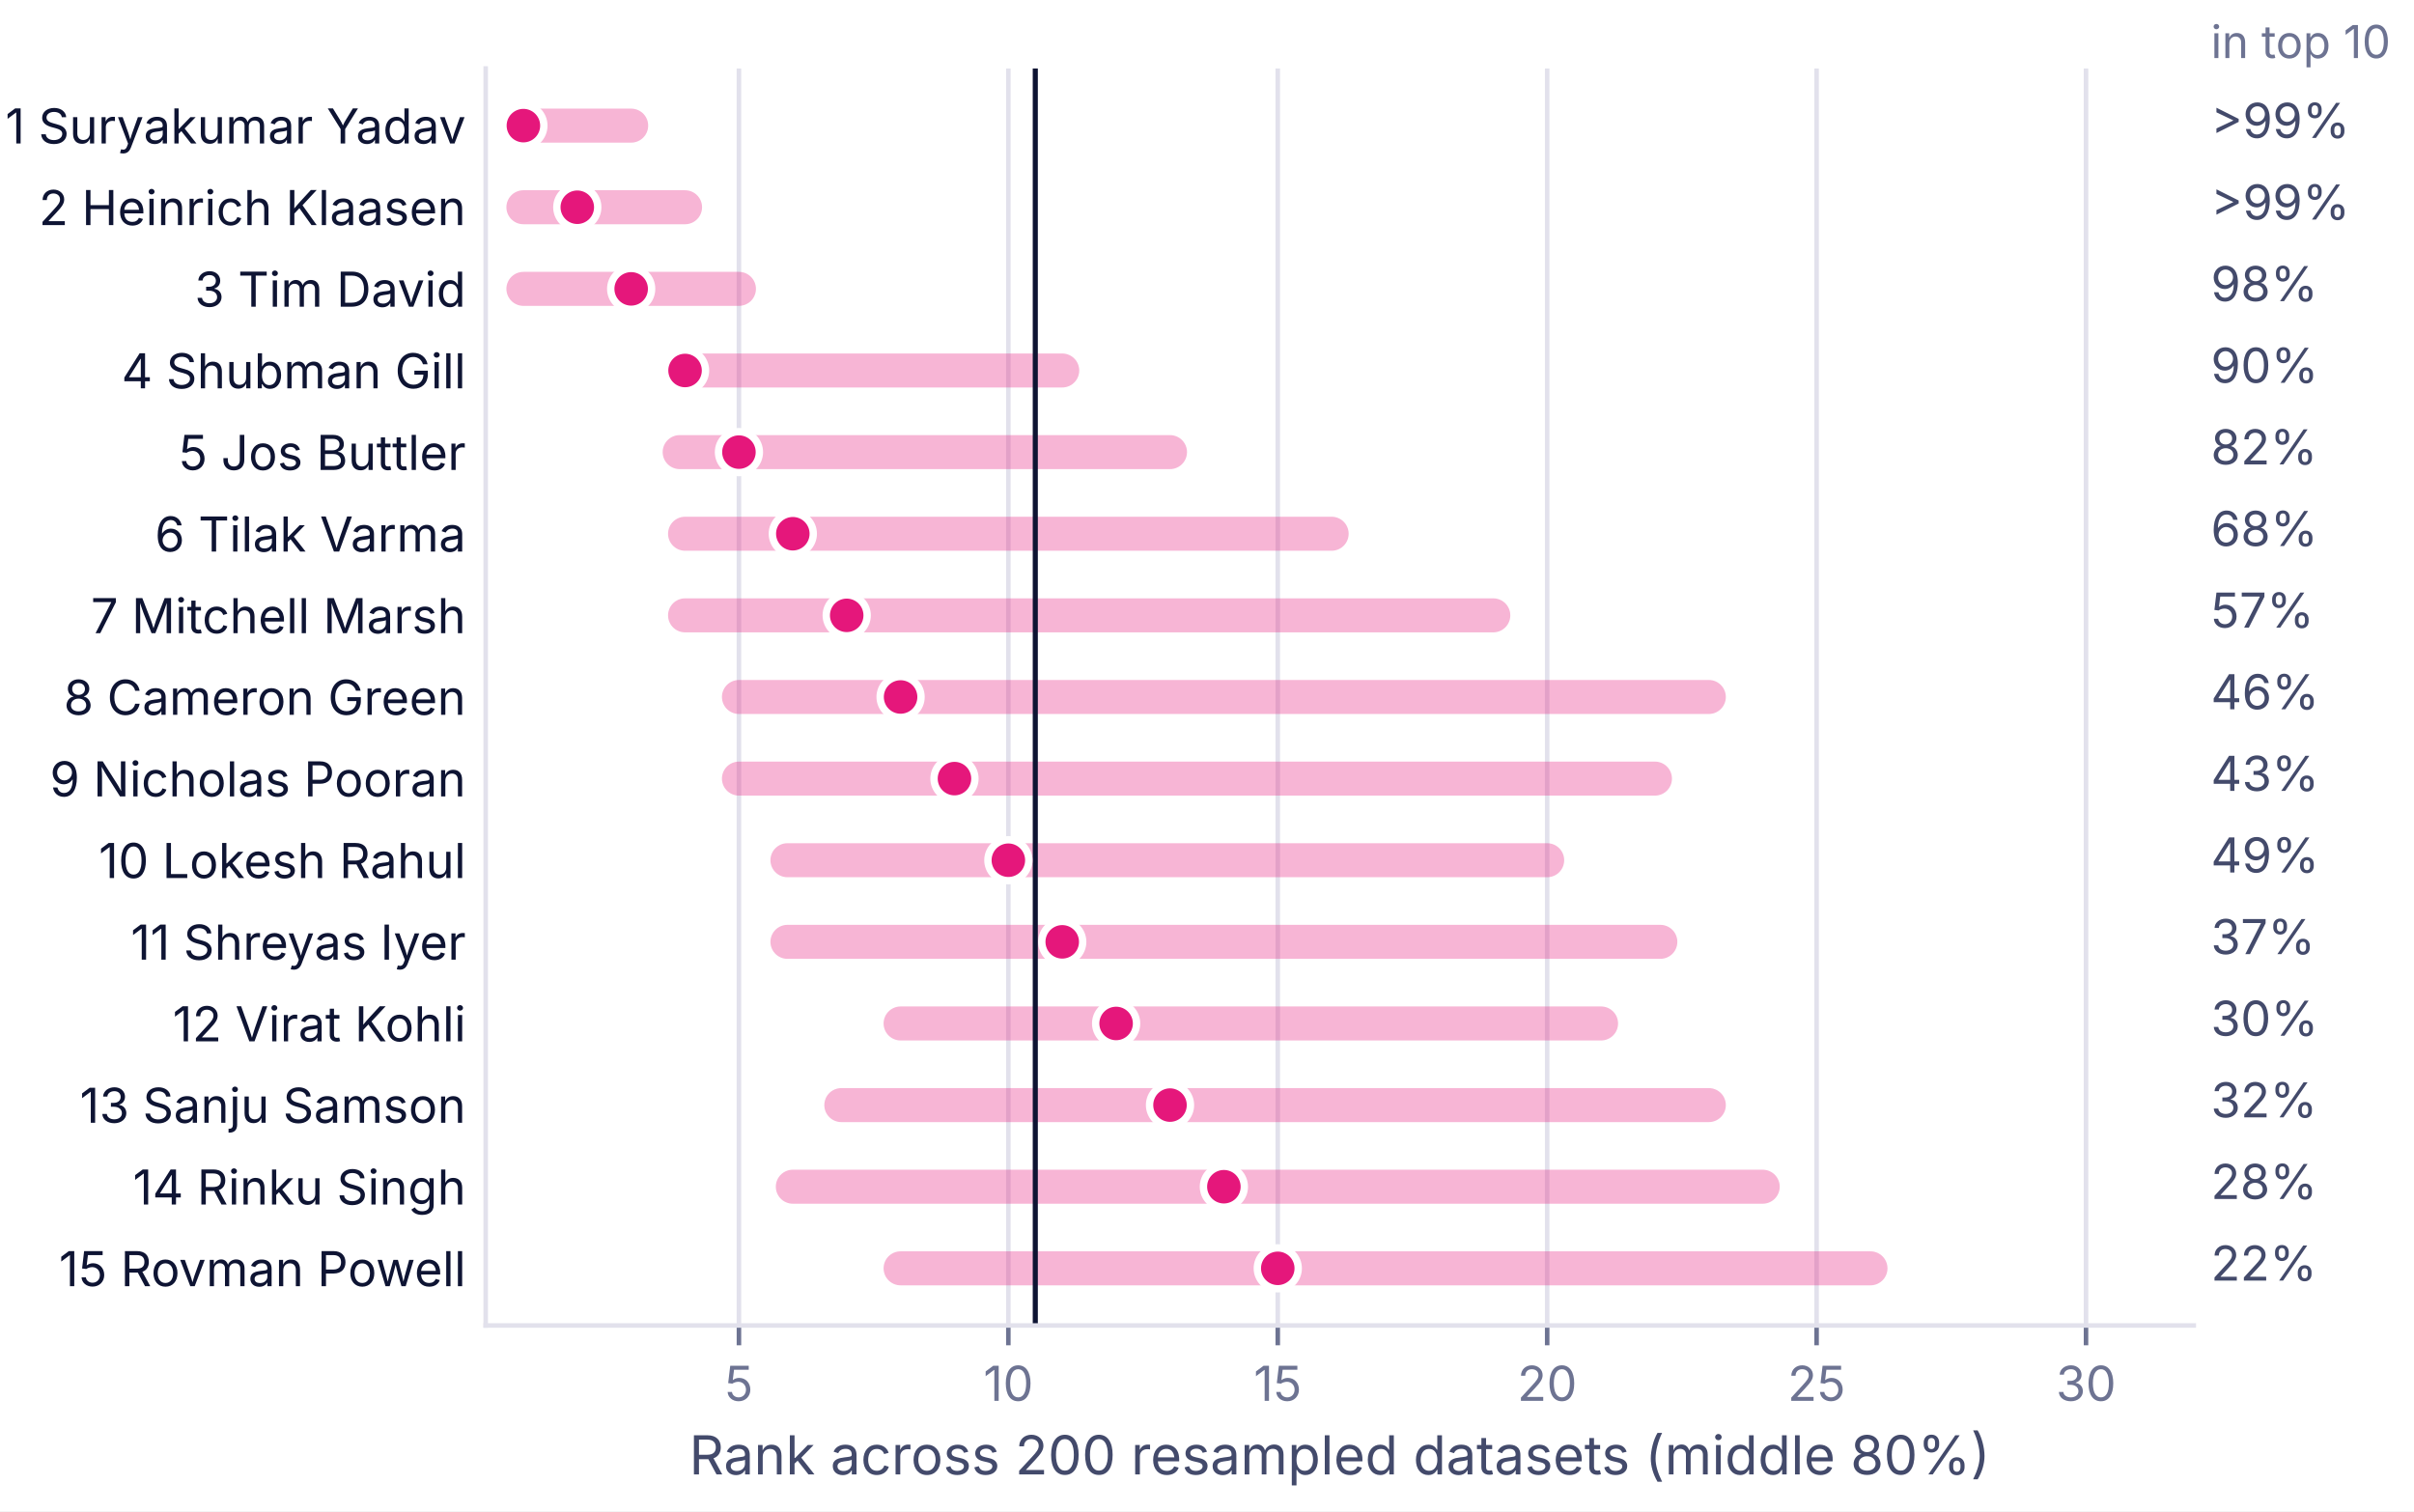
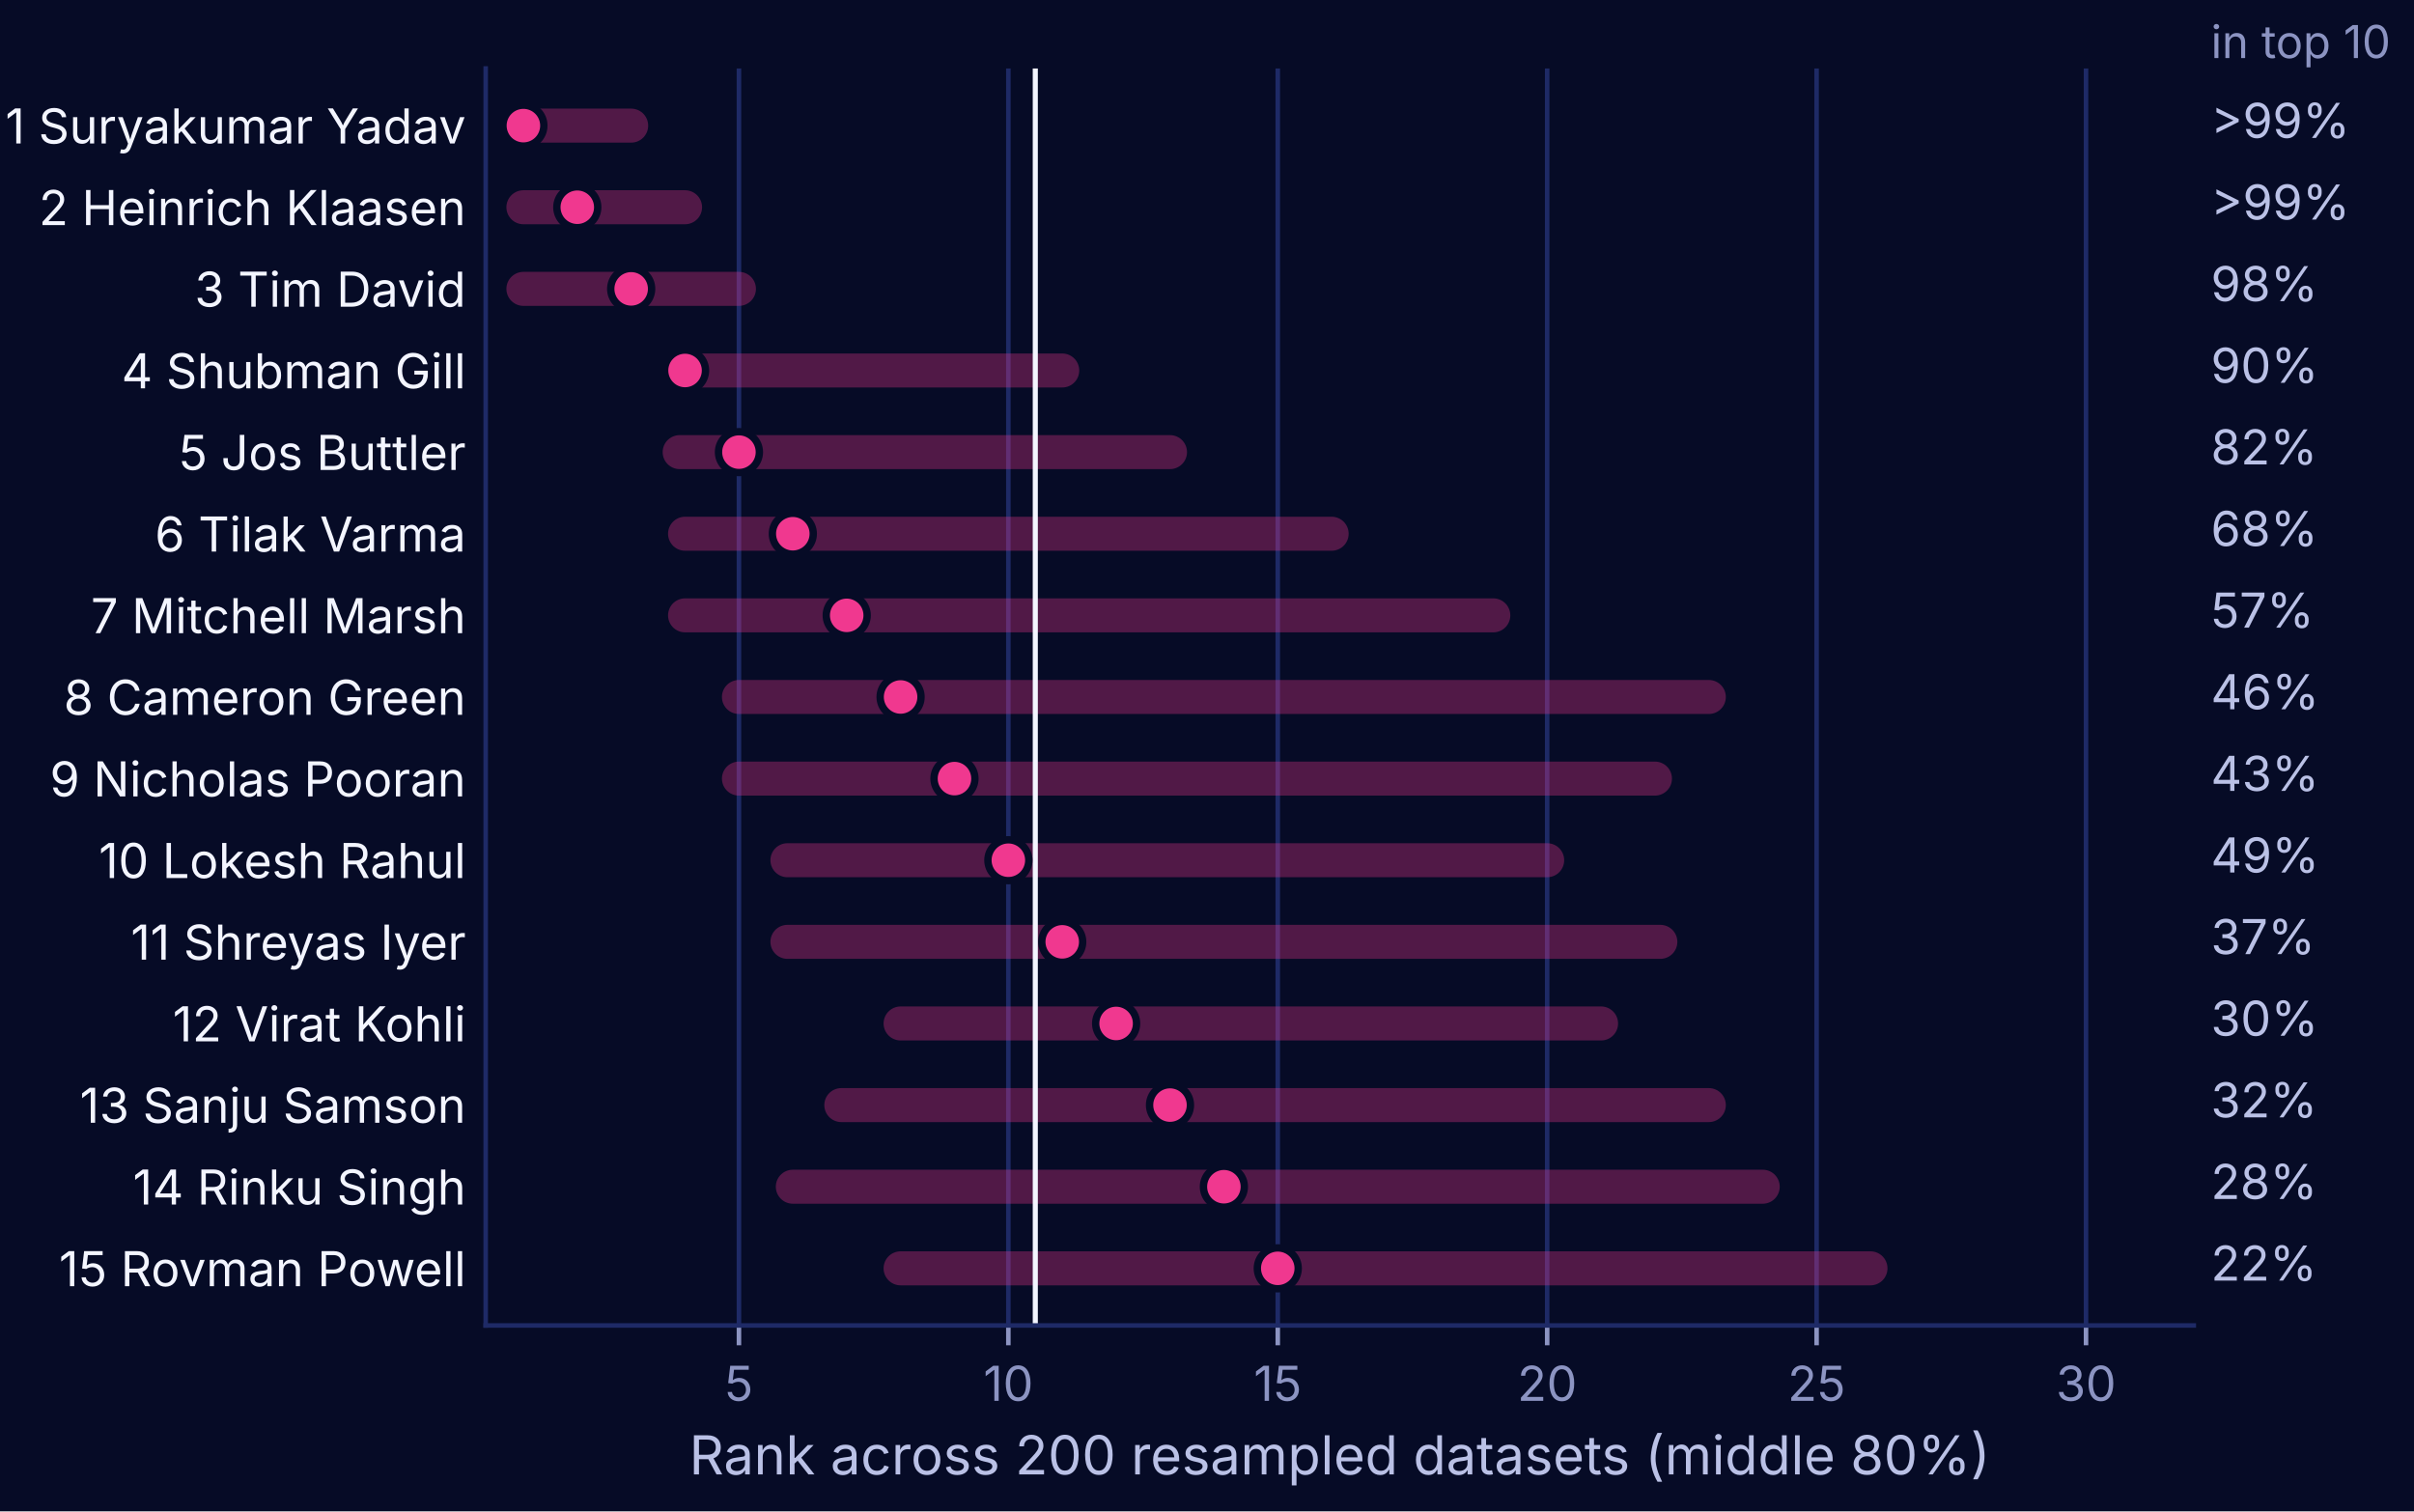
<svg xmlns="http://www.w3.org/2000/svg" xmlns:xlink="http://www.w3.org/1999/xlink" width="425.847pt" height="266.628pt" viewBox="0 0 425.847 266.628" version="1.1">
  <defs>
    <style type="text/css">*{stroke-linejoin: round; stroke-linecap: butt}</style>
  </defs>
  <g id="figure_1">
    <g id="patch_1">
-       <path d="M 0 266.628  L 425.847 266.628  L 425.847 0  L 0 0  z " style="fill: #ffffff" />
+       <path d="M 0 266.628  L 425.847 266.628  L 425.847 0  L 0 0  z " style="fill: #060b26" />
    </g>
    <g id="axes_1">
      <g id="patch_2">
-         <path d="M 85.679 233.843  L 386.999 233.843  L 386.999 12.082  L 85.679 12.082  z " style="fill: #ffffff" />
+         <path d="M 85.679 233.843  L 386.999 233.843  L 386.999 12.082  L 85.679 12.082  z " style="fill: #060b26" />
      </g>
      <g id="matplotlib.axis_1">
        <g id="xtick_1">
          <g id="line2d_1">
-             <path d="M 130.354 233.843  L 130.354 12.082  " clip-path="url(#p820bf114ad)" style="fill: none; stroke: #e2e1ec; stroke-width: 0.8; stroke-linecap: square" />
+             <path d="M 130.354 233.843  L 130.354 12.082  " clip-path="url(#p93dc5ede4e)" style="fill: none; stroke: #1e2a66; stroke-width: 0.8; stroke-linecap: square" />
          </g>
          <g id="line2d_2">
            <defs>
-               <path id="mef8c29b988" d="M 0 0  L 0 3.5  " style="stroke: #6d7392; stroke-width: 0.8" />
+               <path id="m9d7e224302" d="M 0 0  L 0 3.5  " style="stroke: #8c94c2; stroke-width: 0.8" />
            </defs>
            <g>
-               <use xlink:href="#mef8c29b988" x="130.354" y="233.843" style="fill: #6d7392; stroke: #6d7392; stroke-width: 0.8" />
+               <use xlink:href="#m9d7e224302" x="130.354" y="233.843" style="fill: #8c94c2; stroke: #8c94c2; stroke-width: 0.8" />
            </g>
          </g>
          <g id="text_1">
-             <text style="font-size: 8.5px; font-family: 'Inter', 'Segoe UI', 'Arial', 'DejaVu Sans'; text-anchor: middle; fill: #6d7392" x="130.354" y="247.135" transform="rotate(-0 130.3539 247.1352)">5</text>
+             <text style="font-size: 8.5px; font-family: 'Inter', 'Segoe UI', 'Arial', 'DejaVu Sans'; text-anchor: middle; fill: #8c94c2" x="130.354" y="247.135" transform="rotate(-0 130.3539 247.1352)">5</text>
          </g>
        </g>
        <g id="xtick_2">
          <g id="line2d_3">
-             <path d="M 177.881 233.843  L 177.881 12.082  " clip-path="url(#p820bf114ad)" style="fill: none; stroke: #e2e1ec; stroke-width: 0.8; stroke-linecap: square" />
+             <path d="M 177.881 233.843  L 177.881 12.082  " clip-path="url(#p93dc5ede4e)" style="fill: none; stroke: #1e2a66; stroke-width: 0.8; stroke-linecap: square" />
          </g>
          <g id="line2d_4">
            <g>
-               <use xlink:href="#mef8c29b988" x="177.881" y="233.843" style="fill: #6d7392; stroke: #6d7392; stroke-width: 0.8" />
+               <use xlink:href="#m9d7e224302" x="177.881" y="233.843" style="fill: #8c94c2; stroke: #8c94c2; stroke-width: 0.8" />
            </g>
          </g>
          <g id="text_2">
-             <text style="font-size: 8.5px; font-family: 'Inter', 'Segoe UI', 'Arial', 'DejaVu Sans'; text-anchor: middle; fill: #6d7392" x="177.881" y="247.135" transform="rotate(-0 177.8807 247.1352)">10</text>
+             <text style="font-size: 8.5px; font-family: 'Inter', 'Segoe UI', 'Arial', 'DejaVu Sans'; text-anchor: middle; fill: #8c94c2" x="177.881" y="247.135" transform="rotate(-0 177.8807 247.1352)">10</text>
          </g>
        </g>
        <g id="xtick_3">
          <g id="line2d_5">
-             <path d="M 225.408 233.843  L 225.408 12.082  " clip-path="url(#p820bf114ad)" style="fill: none; stroke: #e2e1ec; stroke-width: 0.8; stroke-linecap: square" />
+             <path d="M 225.408 233.843  L 225.408 12.082  " clip-path="url(#p93dc5ede4e)" style="fill: none; stroke: #1e2a66; stroke-width: 0.8; stroke-linecap: square" />
          </g>
          <g id="line2d_6">
            <g>
-               <use xlink:href="#mef8c29b988" x="225.408" y="233.843" style="fill: #6d7392; stroke: #6d7392; stroke-width: 0.8" />
+               <use xlink:href="#m9d7e224302" x="225.408" y="233.843" style="fill: #8c94c2; stroke: #8c94c2; stroke-width: 0.8" />
            </g>
          </g>
          <g id="text_3">
-             <text style="font-size: 8.5px; font-family: 'Inter', 'Segoe UI', 'Arial', 'DejaVu Sans'; text-anchor: middle; fill: #6d7392" x="225.408" y="247.135" transform="rotate(-0 225.4075 247.1352)">15</text>
+             <text style="font-size: 8.5px; font-family: 'Inter', 'Segoe UI', 'Arial', 'DejaVu Sans'; text-anchor: middle; fill: #8c94c2" x="225.408" y="247.135" transform="rotate(-0 225.4075 247.1352)">15</text>
          </g>
        </g>
        <g id="xtick_4">
          <g id="line2d_7">
-             <path d="M 272.934 233.843  L 272.934 12.082  " clip-path="url(#p820bf114ad)" style="fill: none; stroke: #e2e1ec; stroke-width: 0.8; stroke-linecap: square" />
+             <path d="M 272.934 233.843  L 272.934 12.082  " clip-path="url(#p93dc5ede4e)" style="fill: none; stroke: #1e2a66; stroke-width: 0.8; stroke-linecap: square" />
          </g>
          <g id="line2d_8">
            <g>
-               <use xlink:href="#mef8c29b988" x="272.934" y="233.843" style="fill: #6d7392; stroke: #6d7392; stroke-width: 0.8" />
+               <use xlink:href="#m9d7e224302" x="272.934" y="233.843" style="fill: #8c94c2; stroke: #8c94c2; stroke-width: 0.8" />
            </g>
          </g>
          <g id="text_4">
-             <text style="font-size: 8.5px; font-family: 'Inter', 'Segoe UI', 'Arial', 'DejaVu Sans'; text-anchor: middle; fill: #6d7392" x="272.934" y="247.135" transform="rotate(-0 272.9343 247.1352)">20</text>
+             <text style="font-size: 8.5px; font-family: 'Inter', 'Segoe UI', 'Arial', 'DejaVu Sans'; text-anchor: middle; fill: #8c94c2" x="272.934" y="247.135" transform="rotate(-0 272.9343 247.1352)">20</text>
          </g>
        </g>
        <g id="xtick_5">
          <g id="line2d_9">
-             <path d="M 320.461 233.843  L 320.461 12.082  " clip-path="url(#p820bf114ad)" style="fill: none; stroke: #e2e1ec; stroke-width: 0.8; stroke-linecap: square" />
+             <path d="M 320.461 233.843  L 320.461 12.082  " clip-path="url(#p93dc5ede4e)" style="fill: none; stroke: #1e2a66; stroke-width: 0.8; stroke-linecap: square" />
          </g>
          <g id="line2d_10">
            <g>
-               <use xlink:href="#mef8c29b988" x="320.461" y="233.843" style="fill: #6d7392; stroke: #6d7392; stroke-width: 0.8" />
+               <use xlink:href="#m9d7e224302" x="320.461" y="233.843" style="fill: #8c94c2; stroke: #8c94c2; stroke-width: 0.8" />
            </g>
          </g>
          <g id="text_5">
-             <text style="font-size: 8.5px; font-family: 'Inter', 'Segoe UI', 'Arial', 'DejaVu Sans'; text-anchor: middle; fill: #6d7392" x="320.461" y="247.135" transform="rotate(-0 320.4611 247.1352)">25</text>
+             <text style="font-size: 8.5px; font-family: 'Inter', 'Segoe UI', 'Arial', 'DejaVu Sans'; text-anchor: middle; fill: #8c94c2" x="320.461" y="247.135" transform="rotate(-0 320.4611 247.1352)">25</text>
          </g>
        </g>
        <g id="xtick_6">
          <g id="line2d_11">
-             <path d="M 367.988 233.843  L 367.988 12.082  " clip-path="url(#p820bf114ad)" style="fill: none; stroke: #e2e1ec; stroke-width: 0.8; stroke-linecap: square" />
+             <path d="M 367.988 233.843  L 367.988 12.082  " clip-path="url(#p93dc5ede4e)" style="fill: none; stroke: #1e2a66; stroke-width: 0.8; stroke-linecap: square" />
          </g>
          <g id="line2d_12">
            <g>
-               <use xlink:href="#mef8c29b988" x="367.988" y="233.843" style="fill: #6d7392; stroke: #6d7392; stroke-width: 0.8" />
+               <use xlink:href="#m9d7e224302" x="367.988" y="233.843" style="fill: #8c94c2; stroke: #8c94c2; stroke-width: 0.8" />
            </g>
          </g>
          <g id="text_6">
-             <text style="font-size: 8.5px; font-family: 'Inter', 'Segoe UI', 'Arial', 'DejaVu Sans'; text-anchor: middle; fill: #6d7392" x="367.988" y="247.135" transform="rotate(-0 367.9879 247.1352)">30</text>
+             <text style="font-size: 8.5px; font-family: 'Inter', 'Segoe UI', 'Arial', 'DejaVu Sans'; text-anchor: middle; fill: #8c94c2" x="367.988" y="247.135" transform="rotate(-0 367.9879 247.1352)">30</text>
          </g>
        </g>
        <g id="text_7">
-           <text style="font-size: 9.5px; font-family: 'Inter', 'Segoe UI', 'Arial', 'DejaVu Sans'; text-anchor: middle; fill: #434a6b" x="236.339" y="260.123" transform="rotate(-0 236.3387 260.1231)">Rank across 200 resampled datasets (middle 80%)</text>
+           <text style="font-size: 9.5px; font-family: 'Inter', 'Segoe UI', 'Arial', 'DejaVu Sans'; text-anchor: middle; fill: #bac1e6" x="236.339" y="260.123" transform="rotate(-0 236.3387 260.1231)">Rank across 200 resampled datasets (middle 80%)</text>
        </g>
      </g>
      <g id="matplotlib.axis_2">
        <g id="ytick_1">
          <g id="line2d_13" />
          <g id="text_8">
-             <text style="font-size: 8.5px; font-family: 'Inter', 'Segoe UI', 'Arial', 'DejaVu Sans'; text-anchor: end; fill: #0e1433" x="82.179" y="226.909" transform="rotate(-0 82.17867 226.9088)">15  Rovman Powell</text>
+             <text style="font-size: 8.5px; font-family: 'Inter', 'Segoe UI', 'Arial', 'DejaVu Sans'; text-anchor: end; fill: #f3f5ff" x="82.179" y="226.909" transform="rotate(-0 82.17867 226.9088)">15  Rovman Powell</text>
          </g>
        </g>
        <g id="ytick_2">
          <g id="line2d_14" />
          <g id="text_9">
-             <text style="font-size: 8.5px; font-family: 'Inter', 'Segoe UI', 'Arial', 'DejaVu Sans'; text-anchor: end; fill: #0e1433" x="82.179" y="212.509" transform="rotate(-0 82.17867 212.5088)">14  Rinku Singh</text>
+             <text style="font-size: 8.5px; font-family: 'Inter', 'Segoe UI', 'Arial', 'DejaVu Sans'; text-anchor: end; fill: #f3f5ff" x="82.179" y="212.509" transform="rotate(-0 82.17867 212.5088)">14  Rinku Singh</text>
          </g>
        </g>
        <g id="ytick_3">
          <g id="line2d_15" />
          <g id="text_10">
-             <text style="font-size: 8.5px; font-family: 'Inter', 'Segoe UI', 'Arial', 'DejaVu Sans'; text-anchor: end; fill: #0e1433" x="82.179" y="198.086" transform="rotate(-0 82.17867 198.0863)">13  Sanju Samson</text>
+             <text style="font-size: 8.5px; font-family: 'Inter', 'Segoe UI', 'Arial', 'DejaVu Sans'; text-anchor: end; fill: #f3f5ff" x="82.179" y="198.086" transform="rotate(-0 82.17867 198.0863)">13  Sanju Samson</text>
          </g>
        </g>
        <g id="ytick_4">
          <g id="line2d_16" />
          <g id="text_11">
-             <text style="font-size: 8.5px; font-family: 'Inter', 'Segoe UI', 'Arial', 'DejaVu Sans'; text-anchor: end; fill: #0e1433" x="82.179" y="183.709" transform="rotate(-0 82.17867 183.7088)">12  Virat Kohli</text>
+             <text style="font-size: 8.5px; font-family: 'Inter', 'Segoe UI', 'Arial', 'DejaVu Sans'; text-anchor: end; fill: #f3f5ff" x="82.179" y="183.709" transform="rotate(-0 82.17867 183.7088)">12  Virat Kohli</text>
          </g>
        </g>
        <g id="ytick_5">
          <g id="line2d_17" />
          <g id="text_12">
-             <text style="font-size: 8.5px; font-family: 'Inter', 'Segoe UI', 'Arial', 'DejaVu Sans'; text-anchor: end; fill: #0e1433" x="82.179" y="169.309" transform="rotate(-0 82.17867 169.3088)">11  Shreyas Iyer</text>
+             <text style="font-size: 8.5px; font-family: 'Inter', 'Segoe UI', 'Arial', 'DejaVu Sans'; text-anchor: end; fill: #f3f5ff" x="82.179" y="169.309" transform="rotate(-0 82.17867 169.3088)">11  Shreyas Iyer</text>
          </g>
        </g>
        <g id="ytick_6">
          <g id="line2d_18" />
          <g id="text_13">
-             <text style="font-size: 8.5px; font-family: 'Inter', 'Segoe UI', 'Arial', 'DejaVu Sans'; text-anchor: end; fill: #0e1433" x="82.179" y="154.909" transform="rotate(-0 82.17867 154.9088)">10  Lokesh Rahul</text>
+             <text style="font-size: 8.5px; font-family: 'Inter', 'Segoe UI', 'Arial', 'DejaVu Sans'; text-anchor: end; fill: #f3f5ff" x="82.179" y="154.909" transform="rotate(-0 82.17867 154.9088)">10  Lokesh Rahul</text>
          </g>
        </g>
        <g id="ytick_7">
          <g id="line2d_19" />
          <g id="text_14">
-             <text style="font-size: 8.5px; font-family: 'Inter', 'Segoe UI', 'Arial', 'DejaVu Sans'; text-anchor: end; fill: #0e1433" x="82.179" y="140.509" transform="rotate(-0 82.17867 140.5088)">9  Nicholas Pooran</text>
+             <text style="font-size: 8.5px; font-family: 'Inter', 'Segoe UI', 'Arial', 'DejaVu Sans'; text-anchor: end; fill: #f3f5ff" x="82.179" y="140.509" transform="rotate(-0 82.17867 140.5088)">9  Nicholas Pooran</text>
          </g>
        </g>
        <g id="ytick_8">
          <g id="line2d_20" />
          <g id="text_15">
-             <text style="font-size: 8.5px; font-family: 'Inter', 'Segoe UI', 'Arial', 'DejaVu Sans'; text-anchor: end; fill: #0e1433" x="82.179" y="126.109" transform="rotate(-0 82.17867 126.1088)">8  Cameron Green</text>
+             <text style="font-size: 8.5px; font-family: 'Inter', 'Segoe UI', 'Arial', 'DejaVu Sans'; text-anchor: end; fill: #f3f5ff" x="82.179" y="126.109" transform="rotate(-0 82.17867 126.1088)">8  Cameron Green</text>
          </g>
        </g>
        <g id="ytick_9">
          <g id="line2d_21" />
          <g id="text_16">
-             <text style="font-size: 8.5px; font-family: 'Inter', 'Segoe UI', 'Arial', 'DejaVu Sans'; text-anchor: end; fill: #0e1433" x="82.179" y="111.709" transform="rotate(-0 82.17867 111.7088)">7  Mitchell Marsh</text>
+             <text style="font-size: 8.5px; font-family: 'Inter', 'Segoe UI', 'Arial', 'DejaVu Sans'; text-anchor: end; fill: #f3f5ff" x="82.179" y="111.709" transform="rotate(-0 82.17867 111.7088)">7  Mitchell Marsh</text>
          </g>
        </g>
        <g id="ytick_10">
          <g id="line2d_22" />
          <g id="text_17">
-             <text style="font-size: 8.5px; font-family: 'Inter', 'Segoe UI', 'Arial', 'DejaVu Sans'; text-anchor: end; fill: #0e1433" x="82.179" y="97.309" transform="rotate(-0 82.17867 97.30883)">6  Tilak Varma</text>
+             <text style="font-size: 8.5px; font-family: 'Inter', 'Segoe UI', 'Arial', 'DejaVu Sans'; text-anchor: end; fill: #f3f5ff" x="82.179" y="97.309" transform="rotate(-0 82.17867 97.30883)">6  Tilak Varma</text>
          </g>
        </g>
        <g id="ytick_11">
          <g id="line2d_23" />
          <g id="text_18">
-             <text style="font-size: 8.5px; font-family: 'Inter', 'Segoe UI', 'Arial', 'DejaVu Sans'; text-anchor: end; fill: #0e1433" x="82.179" y="82.909" transform="rotate(-0 82.17867 82.90883)">5  Jos Buttler</text>
+             <text style="font-size: 8.5px; font-family: 'Inter', 'Segoe UI', 'Arial', 'DejaVu Sans'; text-anchor: end; fill: #f3f5ff" x="82.179" y="82.909" transform="rotate(-0 82.17867 82.90883)">5  Jos Buttler</text>
          </g>
        </g>
        <g id="ytick_12">
          <g id="line2d_24" />
          <g id="text_19">
-             <text style="font-size: 8.5px; font-family: 'Inter', 'Segoe UI', 'Arial', 'DejaVu Sans'; text-anchor: end; fill: #0e1433" x="82.179" y="68.509" transform="rotate(-0 82.17867 68.50883)">4  Shubman Gill</text>
+             <text style="font-size: 8.5px; font-family: 'Inter', 'Segoe UI', 'Arial', 'DejaVu Sans'; text-anchor: end; fill: #f3f5ff" x="82.179" y="68.509" transform="rotate(-0 82.17867 68.50883)">4  Shubman Gill</text>
          </g>
        </g>
        <g id="ytick_13">
          <g id="line2d_25" />
          <g id="text_20">
-             <text style="font-size: 8.5px; font-family: 'Inter', 'Segoe UI', 'Arial', 'DejaVu Sans'; text-anchor: end; fill: #0e1433" x="82.179" y="54.109" transform="rotate(-0 82.17867 54.10883)">3  Tim David</text>
+             <text style="font-size: 8.5px; font-family: 'Inter', 'Segoe UI', 'Arial', 'DejaVu Sans'; text-anchor: end; fill: #f3f5ff" x="82.179" y="54.109" transform="rotate(-0 82.17867 54.10883)">3  Tim David</text>
          </g>
        </g>
        <g id="ytick_14">
          <g id="line2d_26" />
          <g id="text_21">
-             <text style="font-size: 8.5px; font-family: 'Inter', 'Segoe UI', 'Arial', 'DejaVu Sans'; text-anchor: end; fill: #0e1433" x="82.179" y="39.709" transform="rotate(-0 82.17867 39.70883)">2  Heinrich Klaasen</text>
+             <text style="font-size: 8.5px; font-family: 'Inter', 'Segoe UI', 'Arial', 'DejaVu Sans'; text-anchor: end; fill: #f3f5ff" x="82.179" y="39.709" transform="rotate(-0 82.17867 39.70883)">2  Heinrich Klaasen</text>
          </g>
        </g>
        <g id="ytick_15">
          <g id="line2d_27" />
          <g id="text_22">
-             <text style="font-size: 8.5px; font-family: 'Inter', 'Segoe UI', 'Arial', 'DejaVu Sans'; text-anchor: end; fill: #0e1433" x="82.179" y="25.309" transform="rotate(-0 82.17867 25.30883)">1  Suryakumar Yadav</text>
+             <text style="font-size: 8.5px; font-family: 'Inter', 'Segoe UI', 'Arial', 'DejaVu Sans'; text-anchor: end; fill: #f3f5ff" x="82.179" y="25.309" transform="rotate(-0 82.17867 25.30883)">1  Suryakumar Yadav</text>
          </g>
        </g>
      </g>
      <g id="LineCollection_1">
-         <path d="M 158.87 223.762  L 329.966 223.762  " clip-path="url(#p820bf114ad)" style="fill: none; stroke: #e5177b; stroke-opacity: 0.32; stroke-width: 6; stroke-linecap: round" />
-         <path d="M 139.859 209.363  L 310.956 209.363  " clip-path="url(#p820bf114ad)" style="fill: none; stroke: #e5177b; stroke-opacity: 0.32; stroke-width: 6; stroke-linecap: round" />
-         <path d="M 148.414 194.963  L 301.45 194.963  " clip-path="url(#p820bf114ad)" style="fill: none; stroke: #e5177b; stroke-opacity: 0.32; stroke-width: 6; stroke-linecap: round" />
-         <path d="M 158.87 180.562  L 282.44 180.562  " clip-path="url(#p820bf114ad)" style="fill: none; stroke: #e5177b; stroke-opacity: 0.32; stroke-width: 6; stroke-linecap: round" />
-         <path d="M 138.909 166.162  L 292.896 166.162  " clip-path="url(#p820bf114ad)" style="fill: none; stroke: #e5177b; stroke-opacity: 0.32; stroke-width: 6; stroke-linecap: round" />
-         <path d="M 138.909 151.762  L 272.934 151.762  " clip-path="url(#p820bf114ad)" style="fill: none; stroke: #e5177b; stroke-opacity: 0.32; stroke-width: 6; stroke-linecap: round" />
-         <path d="M 130.354 137.363  L 291.945 137.363  " clip-path="url(#p820bf114ad)" style="fill: none; stroke: #e5177b; stroke-opacity: 0.32; stroke-width: 6; stroke-linecap: round" />
-         <path d="M 130.354 122.963  L 301.45 122.963  " clip-path="url(#p820bf114ad)" style="fill: none; stroke: #e5177b; stroke-opacity: 0.32; stroke-width: 6; stroke-linecap: round" />
-         <path d="M 120.849 108.562  L 263.429 108.562  " clip-path="url(#p820bf114ad)" style="fill: none; stroke: #e5177b; stroke-opacity: 0.32; stroke-width: 6; stroke-linecap: round" />
-         <path d="M 120.849 94.162  L 234.913 94.162  " clip-path="url(#p820bf114ad)" style="fill: none; stroke: #e5177b; stroke-opacity: 0.32; stroke-width: 6; stroke-linecap: round" />
-         <path d="M 119.898 79.763  L 206.397 79.763  " clip-path="url(#p820bf114ad)" style="fill: none; stroke: #e5177b; stroke-opacity: 0.32; stroke-width: 6; stroke-linecap: round" />
-         <path d="M 119.898 65.362  L 187.386 65.362  " clip-path="url(#p820bf114ad)" style="fill: none; stroke: #e5177b; stroke-opacity: 0.32; stroke-width: 6; stroke-linecap: round" />
-         <path d="M 92.332 50.962  L 130.354 50.962  " clip-path="url(#p820bf114ad)" style="fill: none; stroke: #e5177b; stroke-opacity: 0.32; stroke-width: 6; stroke-linecap: round" />
-         <path d="M 92.332 36.562  L 120.849 36.562  " clip-path="url(#p820bf114ad)" style="fill: none; stroke: #e5177b; stroke-opacity: 0.32; stroke-width: 6; stroke-linecap: round" />
-         <path d="M 92.332 22.163  L 111.343 22.163  " clip-path="url(#p820bf114ad)" style="fill: none; stroke: #e5177b; stroke-opacity: 0.32; stroke-width: 6; stroke-linecap: round" />
+         <path d="M 158.87 223.762  L 329.966 223.762  " clip-path="url(#p93dc5ede4e)" style="fill: none; stroke: #f0388f; stroke-opacity: 0.32; stroke-width: 6; stroke-linecap: round" />
+         <path d="M 139.859 209.363  L 310.956 209.363  " clip-path="url(#p93dc5ede4e)" style="fill: none; stroke: #f0388f; stroke-opacity: 0.32; stroke-width: 6; stroke-linecap: round" />
+         <path d="M 148.414 194.963  L 301.45 194.963  " clip-path="url(#p93dc5ede4e)" style="fill: none; stroke: #f0388f; stroke-opacity: 0.32; stroke-width: 6; stroke-linecap: round" />
+         <path d="M 158.87 180.562  L 282.44 180.562  " clip-path="url(#p93dc5ede4e)" style="fill: none; stroke: #f0388f; stroke-opacity: 0.32; stroke-width: 6; stroke-linecap: round" />
+         <path d="M 138.909 166.162  L 292.896 166.162  " clip-path="url(#p93dc5ede4e)" style="fill: none; stroke: #f0388f; stroke-opacity: 0.32; stroke-width: 6; stroke-linecap: round" />
+         <path d="M 138.909 151.762  L 272.934 151.762  " clip-path="url(#p93dc5ede4e)" style="fill: none; stroke: #f0388f; stroke-opacity: 0.32; stroke-width: 6; stroke-linecap: round" />
+         <path d="M 130.354 137.363  L 291.945 137.363  " clip-path="url(#p93dc5ede4e)" style="fill: none; stroke: #f0388f; stroke-opacity: 0.32; stroke-width: 6; stroke-linecap: round" />
+         <path d="M 130.354 122.963  L 301.45 122.963  " clip-path="url(#p93dc5ede4e)" style="fill: none; stroke: #f0388f; stroke-opacity: 0.32; stroke-width: 6; stroke-linecap: round" />
+         <path d="M 120.849 108.562  L 263.429 108.562  " clip-path="url(#p93dc5ede4e)" style="fill: none; stroke: #f0388f; stroke-opacity: 0.32; stroke-width: 6; stroke-linecap: round" />
+         <path d="M 120.849 94.162  L 234.913 94.162  " clip-path="url(#p93dc5ede4e)" style="fill: none; stroke: #f0388f; stroke-opacity: 0.32; stroke-width: 6; stroke-linecap: round" />
+         <path d="M 119.898 79.763  L 206.397 79.763  " clip-path="url(#p93dc5ede4e)" style="fill: none; stroke: #f0388f; stroke-opacity: 0.32; stroke-width: 6; stroke-linecap: round" />
+         <path d="M 119.898 65.362  L 187.386 65.362  " clip-path="url(#p93dc5ede4e)" style="fill: none; stroke: #f0388f; stroke-opacity: 0.32; stroke-width: 6; stroke-linecap: round" />
+         <path d="M 92.332 50.962  L 130.354 50.962  " clip-path="url(#p93dc5ede4e)" style="fill: none; stroke: #f0388f; stroke-opacity: 0.32; stroke-width: 6; stroke-linecap: round" />
+         <path d="M 92.332 36.562  L 120.849 36.562  " clip-path="url(#p93dc5ede4e)" style="fill: none; stroke: #f0388f; stroke-opacity: 0.32; stroke-width: 6; stroke-linecap: round" />
+         <path d="M 92.332 22.163  L 111.343 22.163  " clip-path="url(#p93dc5ede4e)" style="fill: none; stroke: #f0388f; stroke-opacity: 0.32; stroke-width: 6; stroke-linecap: round" />
      </g>
      <g id="line2d_28">
-         <path d="M 182.633 233.843  L 182.633 12.082  " clip-path="url(#p820bf114ad)" style="fill: none; stroke: #0e1433; stroke-width: 0.9; stroke-linecap: square" />
+         <path d="M 182.633 233.843  L 182.633 12.082  " clip-path="url(#p93dc5ede4e)" style="fill: none; stroke: #f3f5ff; stroke-width: 0.9; stroke-linecap: square" />
      </g>
      <g id="patch_3">
-         <path d="M 85.679 233.843  L 85.679 12.082  " style="fill: none; stroke: #e2e1ec; stroke-width: 0.8; stroke-linejoin: miter; stroke-linecap: square" />
+         <path d="M 85.679 233.843  L 85.679 12.082  " style="fill: none; stroke: #1e2a66; stroke-width: 0.8; stroke-linejoin: miter; stroke-linecap: square" />
      </g>
      <g id="patch_4">
-         <path d="M 85.679 233.843  L 386.999 233.843  " style="fill: none; stroke: #e2e1ec; stroke-width: 0.8; stroke-linejoin: miter; stroke-linecap: square" />
+         <path d="M 85.679 233.843  L 386.999 233.843  " style="fill: none; stroke: #1e2a66; stroke-width: 0.8; stroke-linejoin: miter; stroke-linecap: square" />
      </g>
      <g id="PathCollection_1">
        <defs>
-           <path id="m55246ca936" d="M 0 3.606  C 0.956 3.606 1.873 3.226 2.55 2.55  C 3.226 1.873 3.606 0.956 3.606 0  C 3.606 -0.956 3.226 -1.873 2.55 -2.55  C 1.873 -3.226 0.956 -3.606 0 -3.606  C -0.956 -3.606 -1.873 -3.226 -2.55 -2.55  C -3.226 -1.873 -3.606 -0.956 -3.606 0  C -3.606 0.956 -3.226 1.873 -2.55 2.55  C -1.873 3.226 -0.956 3.606 0 3.606  z " style="stroke: #ffffff; stroke-width: 1.3" />
+           <path id="ma12a862411" d="M 0 3.606  C 0.956 3.606 1.873 3.226 2.55 2.55  C 3.226 1.873 3.606 0.956 3.606 0  C 3.606 -0.956 3.226 -1.873 2.55 -2.55  C 1.873 -3.226 0.956 -3.606 0 -3.606  C -0.956 -3.606 -1.873 -3.226 -2.55 -2.55  C -3.226 -1.873 -3.606 -0.956 -3.606 0  C -3.606 0.956 -3.226 1.873 -2.55 2.55  C -1.873 3.226 -0.956 3.606 0 3.606  z " style="stroke: #060b26; stroke-width: 1.3" />
        </defs>
-         <g clip-path="url(#p820bf114ad)">
-           <use xlink:href="#m55246ca936" x="225.408" y="223.762" style="fill: #e5177b; stroke: #ffffff; stroke-width: 1.3" />
-           <use xlink:href="#m55246ca936" x="215.902" y="209.363" style="fill: #e5177b; stroke: #ffffff; stroke-width: 1.3" />
-           <use xlink:href="#m55246ca936" x="206.397" y="194.963" style="fill: #e5177b; stroke: #ffffff; stroke-width: 1.3" />
-           <use xlink:href="#m55246ca936" x="196.891" y="180.562" style="fill: #e5177b; stroke: #ffffff; stroke-width: 1.3" />
-           <use xlink:href="#m55246ca936" x="187.386" y="166.162" style="fill: #e5177b; stroke: #ffffff; stroke-width: 1.3" />
-           <use xlink:href="#m55246ca936" x="177.881" y="151.762" style="fill: #e5177b; stroke: #ffffff; stroke-width: 1.3" />
-           <use xlink:href="#m55246ca936" x="168.375" y="137.363" style="fill: #e5177b; stroke: #ffffff; stroke-width: 1.3" />
-           <use xlink:href="#m55246ca936" x="158.87" y="122.963" style="fill: #e5177b; stroke: #ffffff; stroke-width: 1.3" />
-           <use xlink:href="#m55246ca936" x="149.365" y="108.562" style="fill: #e5177b; stroke: #ffffff; stroke-width: 1.3" />
-           <use xlink:href="#m55246ca936" x="139.859" y="94.162" style="fill: #e5177b; stroke: #ffffff; stroke-width: 1.3" />
-           <use xlink:href="#m55246ca936" x="130.354" y="79.763" style="fill: #e5177b; stroke: #ffffff; stroke-width: 1.3" />
-           <use xlink:href="#m55246ca936" x="120.849" y="65.362" style="fill: #e5177b; stroke: #ffffff; stroke-width: 1.3" />
-           <use xlink:href="#m55246ca936" x="111.343" y="50.962" style="fill: #e5177b; stroke: #ffffff; stroke-width: 1.3" />
-           <use xlink:href="#m55246ca936" x="101.838" y="36.562" style="fill: #e5177b; stroke: #ffffff; stroke-width: 1.3" />
-           <use xlink:href="#m55246ca936" x="92.332" y="22.163" style="fill: #e5177b; stroke: #ffffff; stroke-width: 1.3" />
+         <g clip-path="url(#p93dc5ede4e)">
+           <use xlink:href="#ma12a862411" x="225.408" y="223.762" style="fill: #f0388f; stroke: #060b26; stroke-width: 1.3" />
+           <use xlink:href="#ma12a862411" x="215.902" y="209.363" style="fill: #f0388f; stroke: #060b26; stroke-width: 1.3" />
+           <use xlink:href="#ma12a862411" x="206.397" y="194.963" style="fill: #f0388f; stroke: #060b26; stroke-width: 1.3" />
+           <use xlink:href="#ma12a862411" x="196.891" y="180.562" style="fill: #f0388f; stroke: #060b26; stroke-width: 1.3" />
+           <use xlink:href="#ma12a862411" x="187.386" y="166.162" style="fill: #f0388f; stroke: #060b26; stroke-width: 1.3" />
+           <use xlink:href="#ma12a862411" x="177.881" y="151.762" style="fill: #f0388f; stroke: #060b26; stroke-width: 1.3" />
+           <use xlink:href="#ma12a862411" x="168.375" y="137.363" style="fill: #f0388f; stroke: #060b26; stroke-width: 1.3" />
+           <use xlink:href="#ma12a862411" x="158.87" y="122.963" style="fill: #f0388f; stroke: #060b26; stroke-width: 1.3" />
+           <use xlink:href="#ma12a862411" x="149.365" y="108.562" style="fill: #f0388f; stroke: #060b26; stroke-width: 1.3" />
+           <use xlink:href="#ma12a862411" x="139.859" y="94.162" style="fill: #f0388f; stroke: #060b26; stroke-width: 1.3" />
+           <use xlink:href="#ma12a862411" x="130.354" y="79.763" style="fill: #f0388f; stroke: #060b26; stroke-width: 1.3" />
+           <use xlink:href="#ma12a862411" x="120.849" y="65.362" style="fill: #f0388f; stroke: #060b26; stroke-width: 1.3" />
+           <use xlink:href="#ma12a862411" x="111.343" y="50.962" style="fill: #f0388f; stroke: #060b26; stroke-width: 1.3" />
+           <use xlink:href="#ma12a862411" x="101.838" y="36.562" style="fill: #f0388f; stroke: #060b26; stroke-width: 1.3" />
+           <use xlink:href="#ma12a862411" x="92.332" y="22.163" style="fill: #f0388f; stroke: #060b26; stroke-width: 1.3" />
        </g>
      </g>
      <g id="text_23">
-         <text style="font-size: 8.5px; font-family: 'Inter', 'Segoe UI', 'Arial', 'DejaVu Sans'; text-anchor: start; fill: #434a6b" x="390.012" y="225.931" transform="rotate(-0 390.0119 225.9313)">22%</text>
+         <text style="font-size: 8.5px; font-family: 'Inter', 'Segoe UI', 'Arial', 'DejaVu Sans'; text-anchor: start; fill: #bac1e6" x="390.012" y="225.931" transform="rotate(-0 390.0119 225.9313)">22%</text>
      </g>
      <g id="text_24">
-         <text style="font-size: 8.5px; font-family: 'Inter', 'Segoe UI', 'Arial', 'DejaVu Sans'; text-anchor: start; fill: #434a6b" x="390.012" y="211.531" transform="rotate(-0 390.0119 211.5313)">28%</text>
+         <text style="font-size: 8.5px; font-family: 'Inter', 'Segoe UI', 'Arial', 'DejaVu Sans'; text-anchor: start; fill: #bac1e6" x="390.012" y="211.531" transform="rotate(-0 390.0119 211.5313)">28%</text>
      </g>
      <g id="text_25">
-         <text style="font-size: 8.5px; font-family: 'Inter', 'Segoe UI', 'Arial', 'DejaVu Sans'; text-anchor: start; fill: #434a6b" x="390.012" y="197.131" transform="rotate(-0 390.0119 197.1313)">32%</text>
+         <text style="font-size: 8.5px; font-family: 'Inter', 'Segoe UI', 'Arial', 'DejaVu Sans'; text-anchor: start; fill: #bac1e6" x="390.012" y="197.131" transform="rotate(-0 390.0119 197.1313)">32%</text>
      </g>
      <g id="text_26">
-         <text style="font-size: 8.5px; font-family: 'Inter', 'Segoe UI', 'Arial', 'DejaVu Sans'; text-anchor: start; fill: #434a6b" x="390.012" y="182.731" transform="rotate(-0 390.0119 182.7313)">30%</text>
+         <text style="font-size: 8.5px; font-family: 'Inter', 'Segoe UI', 'Arial', 'DejaVu Sans'; text-anchor: start; fill: #bac1e6" x="390.012" y="182.731" transform="rotate(-0 390.0119 182.7313)">30%</text>
      </g>
      <g id="text_27">
-         <text style="font-size: 8.5px; font-family: 'Inter', 'Segoe UI', 'Arial', 'DejaVu Sans'; text-anchor: start; fill: #434a6b" x="390.012" y="168.331" transform="rotate(-0 390.0119 168.3313)">37%</text>
+         <text style="font-size: 8.5px; font-family: 'Inter', 'Segoe UI', 'Arial', 'DejaVu Sans'; text-anchor: start; fill: #bac1e6" x="390.012" y="168.331" transform="rotate(-0 390.0119 168.3313)">37%</text>
      </g>
      <g id="text_28">
-         <text style="font-size: 8.5px; font-family: 'Inter', 'Segoe UI', 'Arial', 'DejaVu Sans'; text-anchor: start; fill: #434a6b" x="390.012" y="153.931" transform="rotate(-0 390.0119 153.9313)">49%</text>
+         <text style="font-size: 8.5px; font-family: 'Inter', 'Segoe UI', 'Arial', 'DejaVu Sans'; text-anchor: start; fill: #bac1e6" x="390.012" y="153.931" transform="rotate(-0 390.0119 153.9313)">49%</text>
      </g>
      <g id="text_29">
-         <text style="font-size: 8.5px; font-family: 'Inter', 'Segoe UI', 'Arial', 'DejaVu Sans'; text-anchor: start; fill: #434a6b" x="390.012" y="139.531" transform="rotate(-0 390.0119 139.5313)">43%</text>
+         <text style="font-size: 8.5px; font-family: 'Inter', 'Segoe UI', 'Arial', 'DejaVu Sans'; text-anchor: start; fill: #bac1e6" x="390.012" y="139.531" transform="rotate(-0 390.0119 139.5313)">43%</text>
      </g>
      <g id="text_30">
-         <text style="font-size: 8.5px; font-family: 'Inter', 'Segoe UI', 'Arial', 'DejaVu Sans'; text-anchor: start; fill: #434a6b" x="390.012" y="125.131" transform="rotate(-0 390.0119 125.1313)">46%</text>
+         <text style="font-size: 8.5px; font-family: 'Inter', 'Segoe UI', 'Arial', 'DejaVu Sans'; text-anchor: start; fill: #bac1e6" x="390.012" y="125.131" transform="rotate(-0 390.0119 125.1313)">46%</text>
      </g>
      <g id="text_31">
-         <text style="font-size: 8.5px; font-family: 'Inter', 'Segoe UI', 'Arial', 'DejaVu Sans'; text-anchor: start; fill: #434a6b" x="390.012" y="110.731" transform="rotate(-0 390.0119 110.7313)">57%</text>
+         <text style="font-size: 8.5px; font-family: 'Inter', 'Segoe UI', 'Arial', 'DejaVu Sans'; text-anchor: start; fill: #bac1e6" x="390.012" y="110.731" transform="rotate(-0 390.0119 110.7313)">57%</text>
      </g>
      <g id="text_32">
-         <text style="font-size: 8.5px; font-family: 'Inter', 'Segoe UI', 'Arial', 'DejaVu Sans'; text-anchor: start; fill: #434a6b" x="390.012" y="96.331" transform="rotate(-0 390.0119 96.33133)">68%</text>
+         <text style="font-size: 8.5px; font-family: 'Inter', 'Segoe UI', 'Arial', 'DejaVu Sans'; text-anchor: start; fill: #bac1e6" x="390.012" y="96.331" transform="rotate(-0 390.0119 96.33133)">68%</text>
      </g>
      <g id="text_33">
-         <text style="font-size: 8.5px; font-family: 'Inter', 'Segoe UI', 'Arial', 'DejaVu Sans'; text-anchor: start; fill: #434a6b" x="390.012" y="81.931" transform="rotate(-0 390.0119 81.93133)">82%</text>
+         <text style="font-size: 8.5px; font-family: 'Inter', 'Segoe UI', 'Arial', 'DejaVu Sans'; text-anchor: start; fill: #bac1e6" x="390.012" y="81.931" transform="rotate(-0 390.0119 81.93133)">82%</text>
      </g>
      <g id="text_34">
-         <text style="font-size: 8.5px; font-family: 'Inter', 'Segoe UI', 'Arial', 'DejaVu Sans'; text-anchor: start; fill: #434a6b" x="390.012" y="67.531" transform="rotate(-0 390.0119 67.53133)">90%</text>
+         <text style="font-size: 8.5px; font-family: 'Inter', 'Segoe UI', 'Arial', 'DejaVu Sans'; text-anchor: start; fill: #bac1e6" x="390.012" y="67.531" transform="rotate(-0 390.0119 67.53133)">90%</text>
      </g>
      <g id="text_35">
-         <text style="font-size: 8.5px; font-family: 'Inter', 'Segoe UI', 'Arial', 'DejaVu Sans'; text-anchor: start; fill: #434a6b" x="390.012" y="53.131" transform="rotate(-0 390.0119 53.13133)">98%</text>
+         <text style="font-size: 8.5px; font-family: 'Inter', 'Segoe UI', 'Arial', 'DejaVu Sans'; text-anchor: start; fill: #bac1e6" x="390.012" y="53.131" transform="rotate(-0 390.0119 53.13133)">98%</text>
      </g>
      <g id="text_36">
-         <text style="font-size: 8.5px; font-family: 'Inter', 'Segoe UI', 'Arial', 'DejaVu Sans'; text-anchor: start; fill: #434a6b" x="390.012" y="38.731" transform="rotate(-0 390.0119 38.73133)">&gt;99%</text>
+         <text style="font-size: 8.5px; font-family: 'Inter', 'Segoe UI', 'Arial', 'DejaVu Sans'; text-anchor: start; fill: #bac1e6" x="390.012" y="38.731" transform="rotate(-0 390.0119 38.73133)">&gt;99%</text>
      </g>
      <g id="text_37">
-         <text style="font-size: 8.5px; font-family: 'Inter', 'Segoe UI', 'Arial', 'DejaVu Sans'; text-anchor: start; fill: #434a6b" x="390.012" y="24.331" transform="rotate(-0 390.0119 24.33133)">&gt;99%</text>
+         <text style="font-size: 8.5px; font-family: 'Inter', 'Segoe UI', 'Arial', 'DejaVu Sans'; text-anchor: start; fill: #bac1e6" x="390.012" y="24.331" transform="rotate(-0 390.0119 24.33133)">&gt;99%</text>
      </g>
      <g id="text_38">
-         <text style="font-size: 8px; font-family: 'Inter', 'Segoe UI', 'Arial', 'DejaVu Sans'; text-anchor: start; fill: #6d7392" x="390.012" y="10.242" transform="rotate(-0 390.0119 10.2425)">in top 10</text>
+         <text style="font-size: 8px; font-family: 'Inter', 'Segoe UI', 'Arial', 'DejaVu Sans'; text-anchor: start; fill: #8c94c2" x="390.012" y="10.242" transform="rotate(-0 390.0119 10.2425)">in top 10</text>
      </g>
    </g>
  </g>
  <defs>
-     <clipPath id="p820bf114ad">
+     <clipPath id="p93dc5ede4e">
      <rect x="85.679" y="12.082" width="301.32" height="221.76" />
    </clipPath>
  </defs>
</svg>
